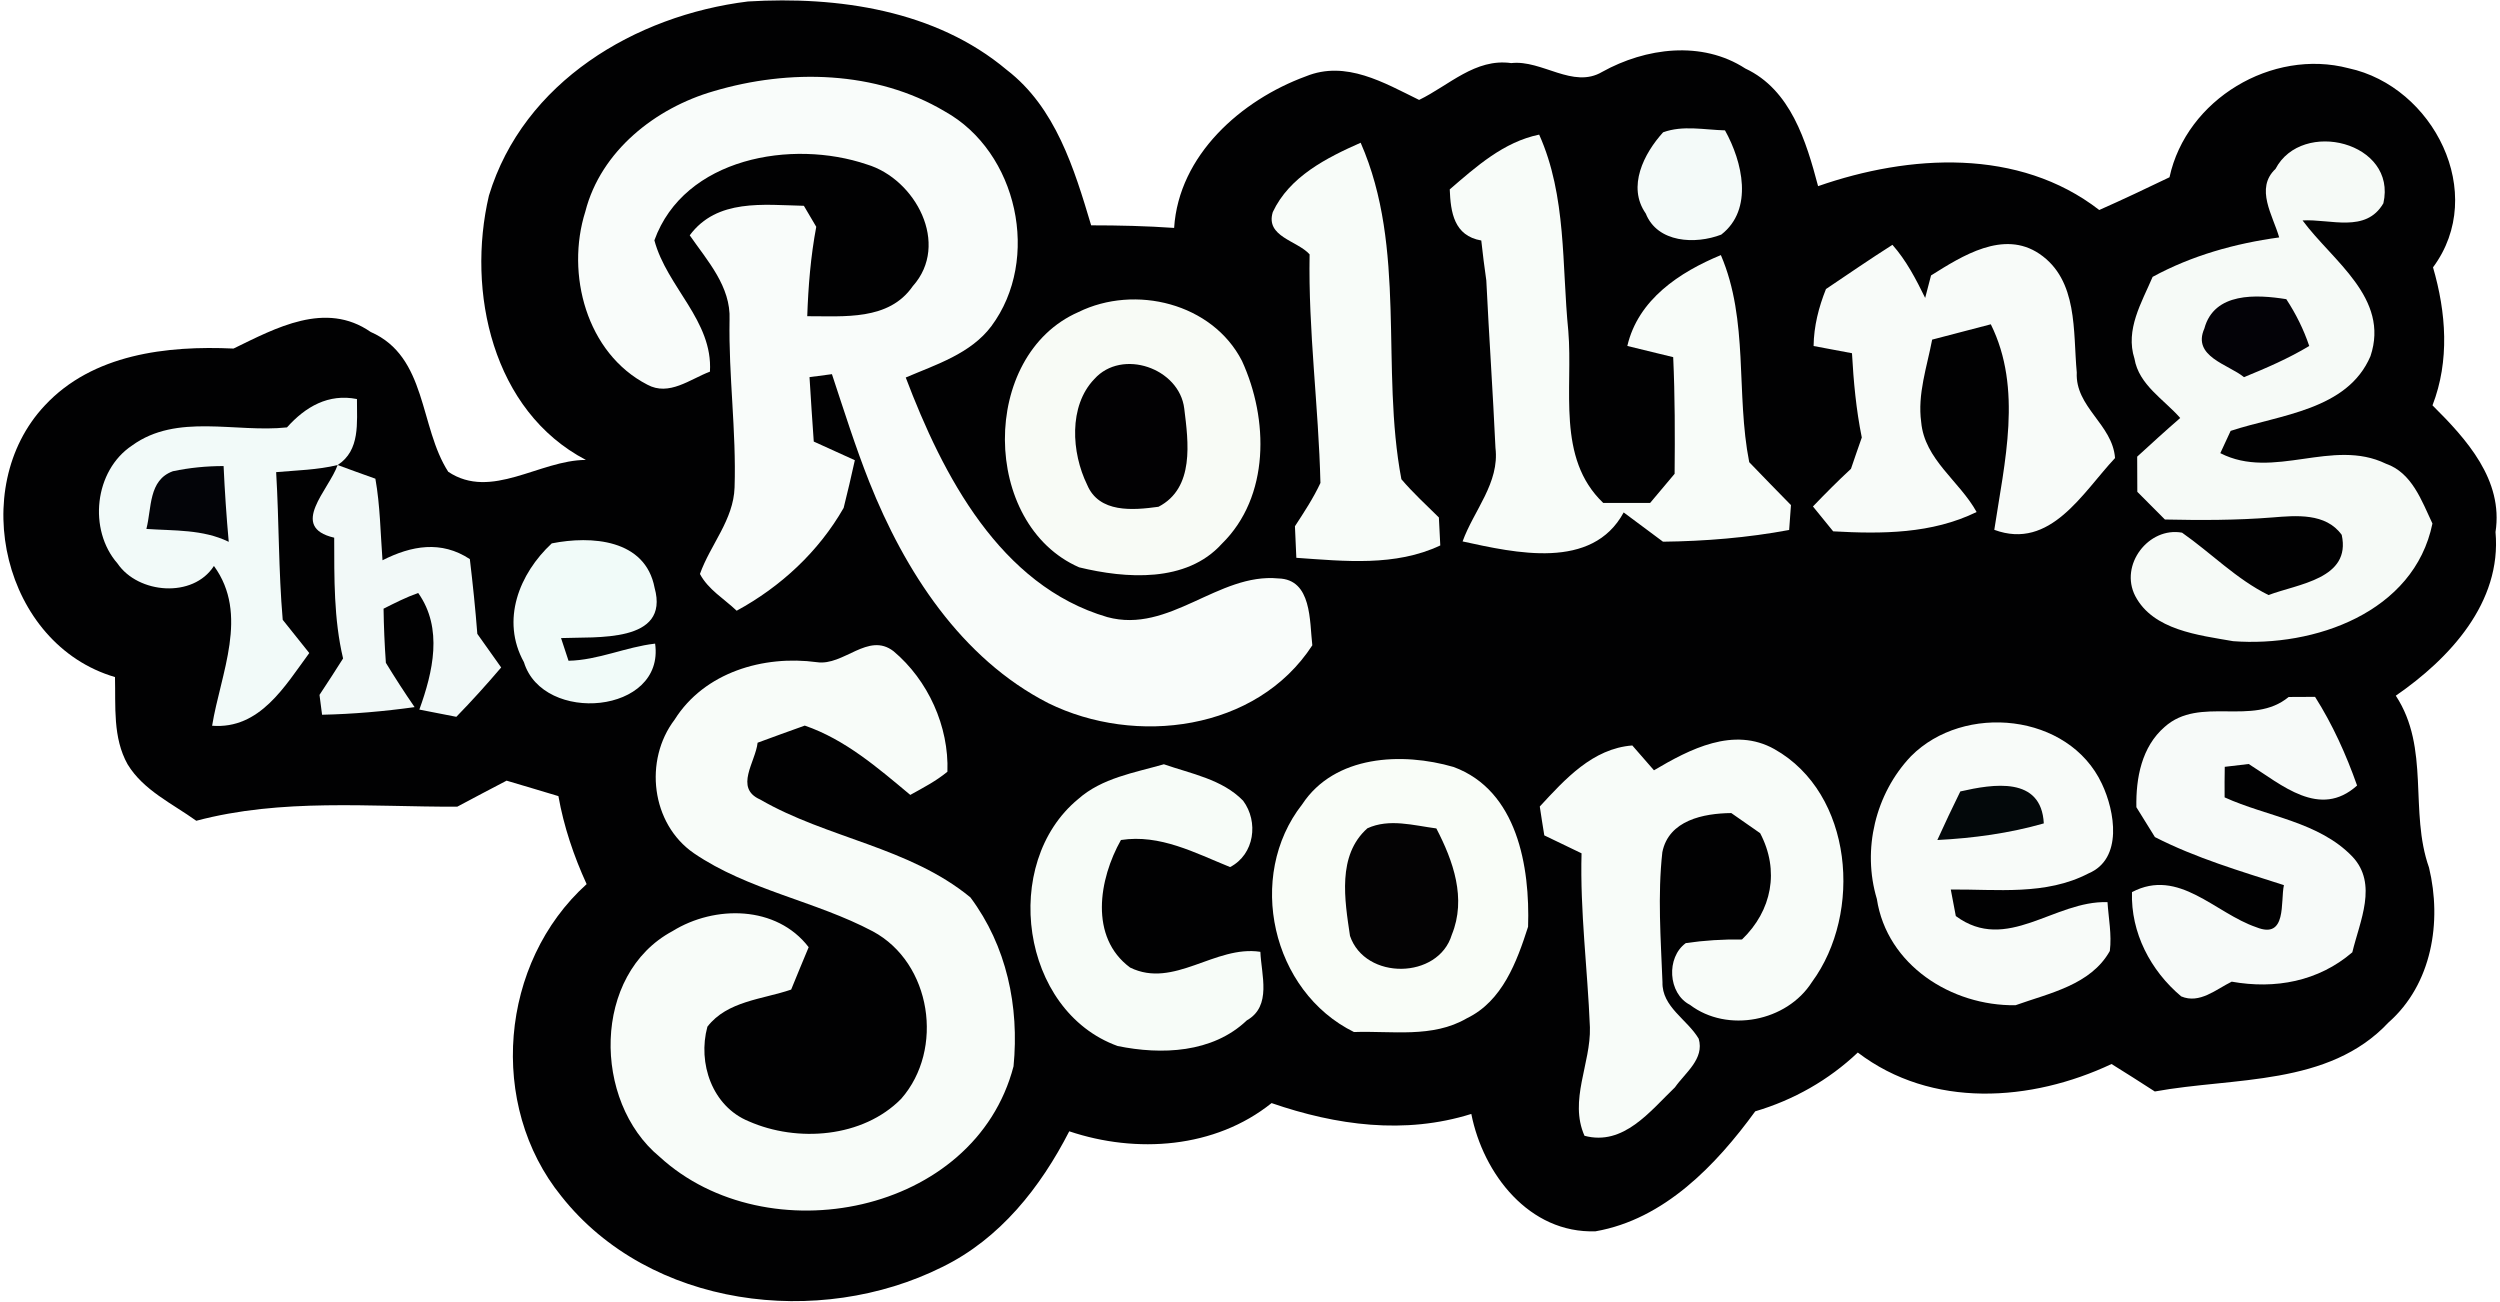
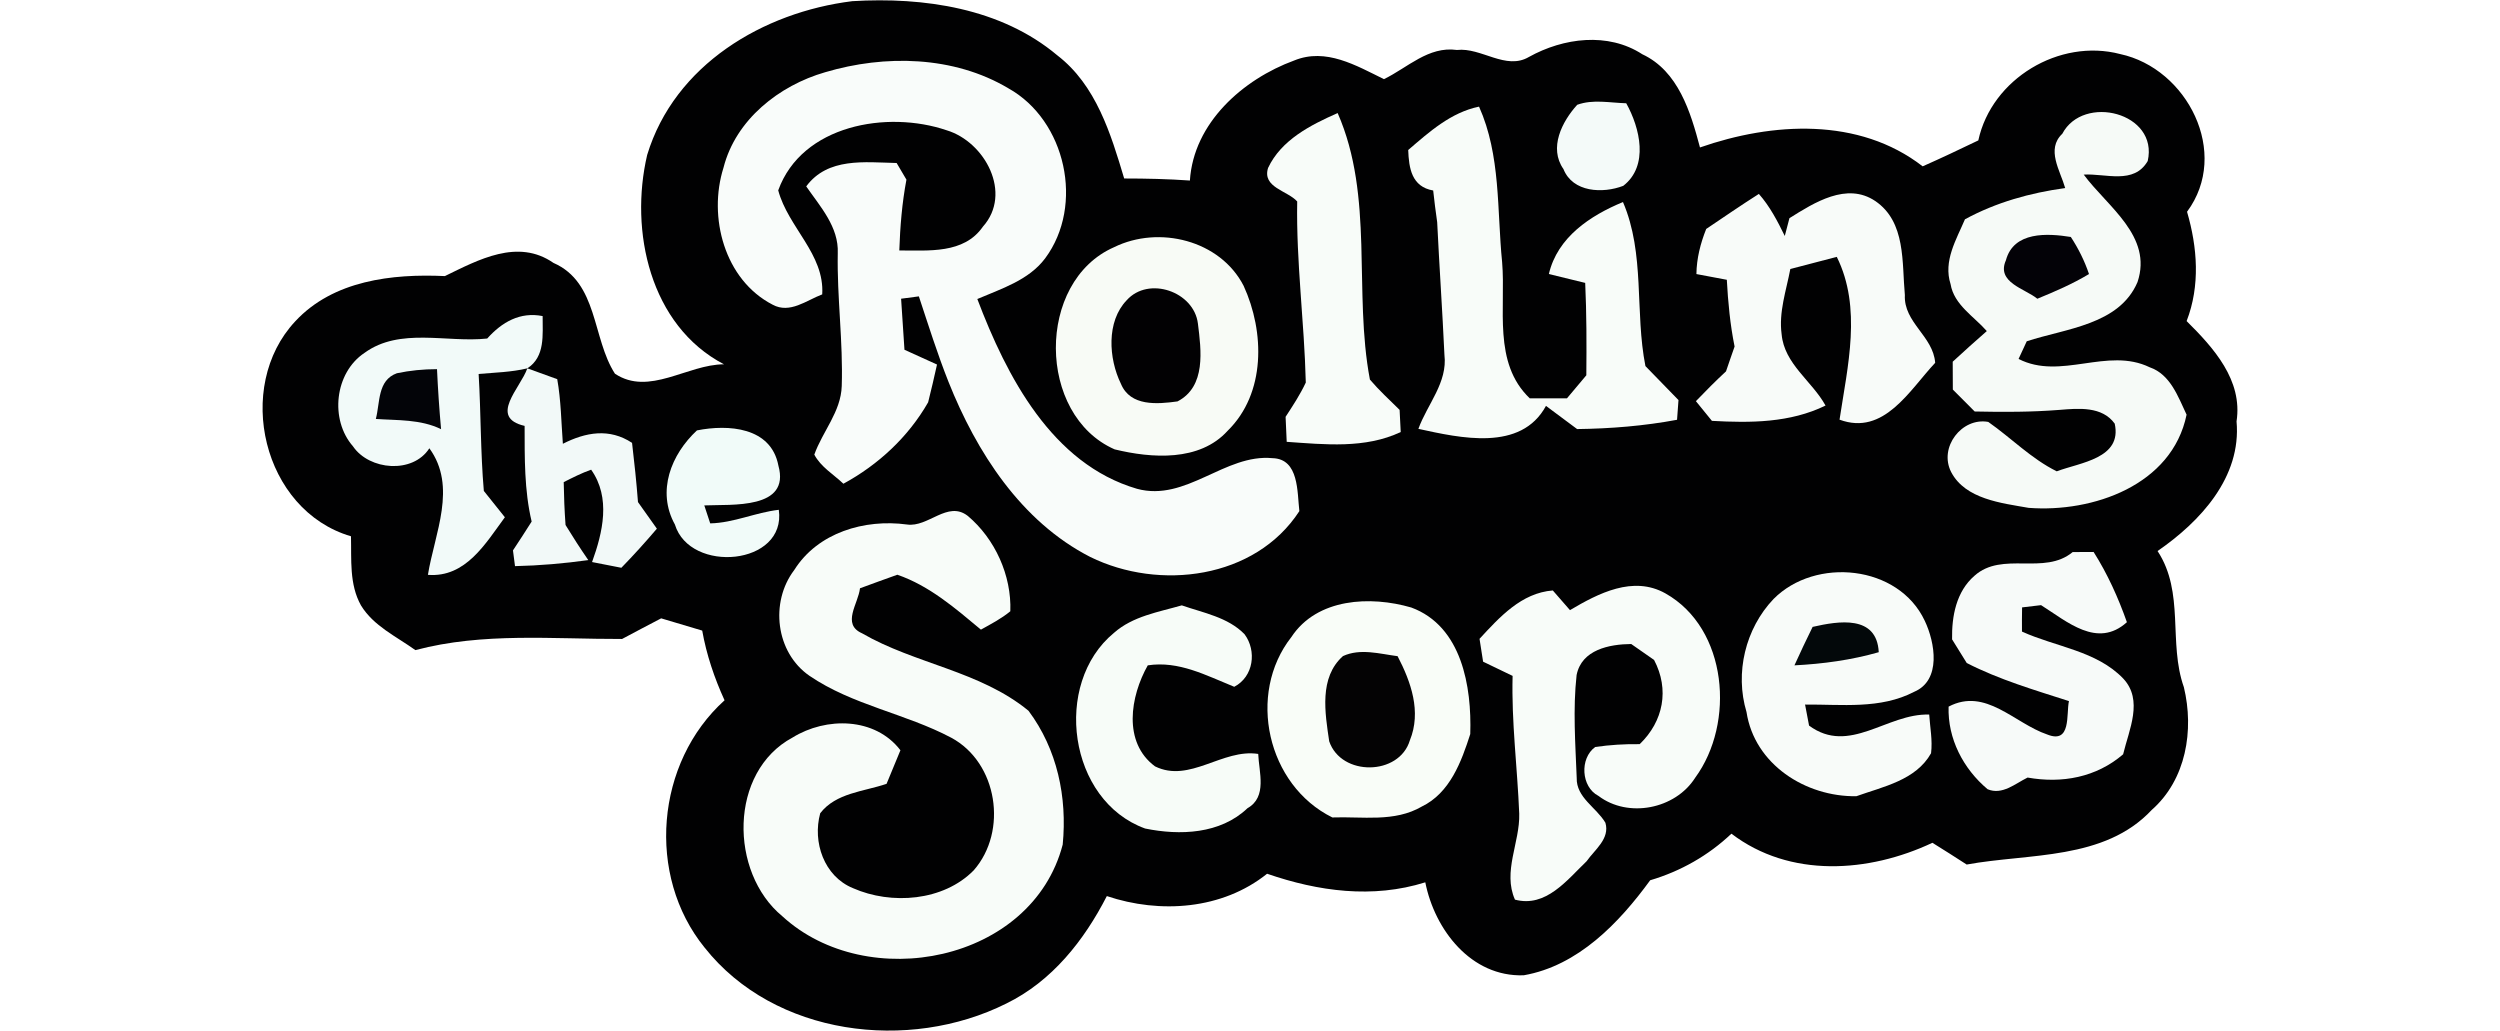
- <svg xmlns="http://www.w3.org/2000/svg" version="1.1" x="0px" y="0px" width="194px" height="101px" viewBox="-0.262 -0.031 194 101" enable-background="new -0.262 -0.031 194 101" xml:space="preserve">
+ <svg xmlns="http://www.w3.org/2000/svg" version="1.1" x="0px" y="0px" width="194px" height="80px" viewBox="-0.262 -0.031 194 101" enable-background="new -0.262 -0.031 194 101" xml:space="preserve">
  <defs>
</defs>
  <path fill="#010102" d="M37.68,15.143c2.682-8.818,11.352-13.979,20.102-15.06c6.979-0.42,14.561,0.67,20.08,5.31  c3.789,2.91,5.238,7.67,6.549,12.062c2.142,0,4.291,0.05,6.439,0.2c0.359-5.65,5.2-9.92,10.222-11.762  c3.109-1.27,6.068,0.5,8.789,1.83c2.313-1.12,4.359-3.25,7.15-2.858c2.391-0.271,4.789,2.028,7.061,0.68  c3.369-1.87,7.729-2.45,11.102-0.26c3.527,1.648,4.729,5.66,5.648,9.13c7.08-2.47,15.568-2.99,21.818,1.85  c1.83-0.81,3.641-1.67,5.451-2.54c1.311-6.05,7.959-10.02,13.898-8.46c6.568,1.41,10.818,9.7,6.551,15.45  c1.02,3.5,1.301,7.24-0.041,10.71c2.641,2.62,5.512,5.79,4.891,9.83c0.49,5.47-3.561,9.82-7.738,12.699  c2.68,4.08,1.029,8.971,2.578,13.341c1.012,4.2,0.23,9.05-3.148,12.021c-4.641,4.961-12,4.229-18.131,5.352  c-1.119-0.721-2.238-1.44-3.357-2.131c-6.24,2.938-13.951,3.479-19.691-0.892c-2.26,2.142-4.979,3.682-7.959,4.563  c-3.051,4.188-7.068,8.38-12.391,9.31c-5.141,0.182-8.721-4.449-9.641-9.108c-5.16,1.62-10.479,0.891-15.5-0.841  c-4.392,3.521-10.489,3.939-15.7,2.189c-2.229,4.35-5.369,8.34-9.852,10.529c-9.56,4.779-22.699,3.181-29.56-5.489  c-5.729-7.07-4.79-18.13,1.96-24.221c-1-2.189-1.771-4.471-2.189-6.829c-1.351-0.4-2.688-0.812-4.021-1.2  c-1.28,0.67-2.562,1.34-3.83,2.021c-6.771,0.021-13.62-0.67-20.25,1.092c-1.87-1.342-4.101-2.36-5.33-4.381  c-1.16-2.07-0.92-4.5-0.979-6.771c-8.66-2.54-11.471-14.64-5.46-21.06c3.721-4.011,9.489-4.671,14.659-4.432  c3.271-1.59,7.141-3.72,10.64-1.29c4.392,1.921,3.771,7.37,6.021,10.852c3.342,2.229,7.08-0.91,10.682-0.92  C37.95,31.864,35.93,22.594,37.68,15.143z" />
  <path fill="#F9FCFA" d="M55.117,7.045c5.859-1.74,12.592-1.61,17.939,1.57c5.649,3.14,7.479,11.47,3.609,16.67  c-1.609,2.14-4.289,2.97-6.641,3.979c2.87,7.57,7.3,16.15,15.641,18.592c4.819,1.311,8.602-3.449,13.279-3  c2.609,0.068,2.41,3.329,2.63,5.188c-4.329,6.659-13.729,7.819-20.489,4.489c-6.779-3.469-11.148-10.279-13.891-17.169  c-1.09-2.75-1.971-5.562-2.898-8.36c-0.432,0.062-1.312,0.17-1.74,0.23c0.101,1.66,0.211,3.33,0.33,5  c1.061,0.479,2.119,0.96,3.188,1.448c-0.271,1.23-0.56,2.473-0.869,3.7c-1.938,3.392-4.881,6.12-8.301,7.979  c-0.979-0.931-2.21-1.642-2.851-2.852c0.811-2.277,2.609-4.197,2.688-6.72c0.142-4.34-0.47-8.67-0.39-13.01  c0.109-2.58-1.729-4.58-3.09-6.55c2.119-2.86,5.729-2.36,8.858-2.29c0.312,0.54,0.63,1.08,0.96,1.63  c-0.431,2.29-0.619,4.608-0.699,6.938c2.851-0.01,6.33,0.36,8.188-2.33c2.92-3.26,0.21-8.318-3.56-9.448  c-5.801-1.972-14.172-0.53-16.49,5.89c0.97,3.63,4.55,6.24,4.311,10.19c-1.54,0.579-3.17,1.93-4.859,1.01  c-4.729-2.44-6.34-8.602-4.811-13.43C46.358,11.684,50.608,8.344,55.117,7.045z" />
  <path fill="#F4FAF9" d="M128.796,10.235c1.54-0.562,3.2-0.19,4.801-0.15c1.351,2.42,2.239,6.13-0.29,8.09  c-2,0.771-4.949,0.65-5.859-1.64C125.988,14.455,127.307,11.875,128.796,10.235z" />
  <path fill="#F8FCF9" d="M98.507,16.425c1.289-2.75,4.17-4.21,6.818-5.38c3.602,8.21,1.53,17.5,3.16,26.11  c0.891,1.05,1.92,1.99,2.91,2.97c0.029,0.539,0.08,1.63,0.109,2.17c-3.49,1.65-7.439,1.22-11.17,0.96  c-0.031-0.609-0.08-1.841-0.109-2.45c0.71-1.09,1.43-2.18,1.979-3.358c-0.141-5.92-0.949-11.812-0.841-17.74  C100.407,18.635,97.917,18.344,98.507,16.425z" />
  <path fill="#F8FCF9" d="M112.238,14.665c2.068-1.78,4.182-3.68,6.939-4.25c2.141,4.77,1.75,10.13,2.261,15.23  c0.38,4.5-0.94,9.868,2.71,13.35c1.21,0,2.42,0,3.641,0c0.479-0.569,1.431-1.699,1.899-2.259c0.028-3.021,0.028-6.04-0.11-9.052  c-0.89-0.22-2.67-0.648-3.56-0.868c0.84-3.61,4.06-5.73,7.26-7.052c2.181,5.08,1.148,10.75,2.2,16.07  c1.068,1.11,2.148,2.22,3.239,3.33c-0.04,0.49-0.109,1.451-0.141,1.931c-3.229,0.603-6.511,0.87-9.79,0.91  c-1.021-0.771-2.04-1.511-3.051-2.271c-2.449,4.521-8.409,3.141-12.5,2.25c0.87-2.41,2.88-4.54,2.551-7.262  c-0.199-4.329-0.5-8.658-0.71-12.988c-0.149-1.04-0.28-2.07-0.391-3.102C112.568,18.264,112.306,16.445,112.238,14.665z" />
  <path fill="#F6FAF7" d="M176.318,13.075c2.061-3.92,9.45-2.08,8.37,2.67c-1.36,2.34-4.12,1.2-6.271,1.33  c2.319,3.14,6.779,6.02,5.271,10.53c-1.79,4.198-7.03,4.54-10.852,5.8c-0.199,0.43-0.601,1.29-0.801,1.729  c4.131,2.12,8.7-1.2,12.852,0.82c2.021,0.7,2.771,2.871,3.608,4.64c-1.42,6.92-9.188,9.609-15.47,9.13c-2.67-0.47-6.2-0.85-7.59-3.5  c-1.25-2.42,1.04-5.39,3.63-4.92c2.26,1.58,4.21,3.603,6.71,4.841c2.29-0.869,6.43-1.25,5.68-4.671c-1.239-1.72-3.55-1.5-5.39-1.35  c-2.771,0.22-5.55,0.22-8.33,0.159c-0.72-0.719-1.431-1.439-2.141-2.149c-0.011-0.92-0.011-1.83-0.011-2.729  c1.102-1.01,2.21-2.021,3.34-3c-1.271-1.45-3.21-2.57-3.55-4.602c-0.729-2.26,0.562-4.358,1.409-6.35  c3.051-1.66,6.391-2.59,9.82-3.06C176.117,16.684,174.707,14.594,176.318,13.075z" />
  <path fill="#F8FBF9" d="M149.586,21.344c2.42-1.52,5.619-3.56,8.409-1.68c3.021,2.05,2.602,6.04,2.9,9.21  c-0.13,2.7,2.778,4.021,2.97,6.64c-2.51,2.67-5.01,7.182-9.37,5.57c0.79-5.24,2.21-10.95-0.27-15.95  c-1.53,0.392-3.03,0.8-4.552,1.19c-0.398,2.108-1.148,4.22-0.851,6.398c0.261,2.91,2.971,4.57,4.301,6.979  c-3.479,1.701-7.358,1.711-11.131,1.5c-0.39-0.479-1.18-1.449-1.569-1.93c0.961-1,1.932-1.979,2.95-2.921  c0.271-0.819,0.562-1.619,0.84-2.431c-0.438-2.16-0.641-4.35-0.761-6.54c-0.75-0.14-2.229-0.42-2.979-0.56  c0.02-1.54,0.398-3.011,0.96-4.42c1.71-1.15,3.409-2.32,5.159-3.432c1.079,1.222,1.818,2.65,2.539,4.12  C149.247,22.655,149.478,21.785,149.586,21.344z" />
  <path fill="#030207" d="M170.796,25.465c0.761-2.84,4.062-2.648,6.359-2.28c0.74,1.132,1.341,2.33,1.78,3.632  c-1.61,0.97-3.33,1.71-5.062,2.42C172.667,28.245,169.827,27.645,170.796,25.465z" />
  <path fill="#F8FBF6" d="M83.427,24.184c4.391-2.158,10.391-0.688,12.688,3.79c2.07,4.512,2.181,10.53-1.569,14.2  c-2.75,3.04-7.449,2.7-11.068,1.82C75.858,40.654,75.757,27.545,83.427,24.184z" />
  <path fill="#020103" d="M84.657,29.385c2.142-2.398,6.601-0.85,6.979,2.29c0.319,2.59,0.819,6.16-2,7.62  c-1.971,0.271-4.619,0.51-5.541-1.72C82.886,35.104,82.648,31.474,84.657,29.385z" />
  <path fill="#F2FAF9" d="M22.007,33.135c1.439-1.608,3.221-2.64,5.431-2.2c-0.011,1.82,0.271,3.98-1.5,5.12  c-1.57,0.38-3.181,0.41-4.771,0.552c0.229,3.818,0.18,7.648,0.51,11.459c0.681,0.85,1.37,1.711,2.061,2.579  c-1.891,2.562-3.83,5.931-7.54,5.642c0.66-4.063,2.891-8.631,0.141-12.4c-1.62,2.529-5.88,2.16-7.479-0.188  c-2.29-2.61-1.811-7.21,1.13-9.161C13.467,32.014,18.037,33.565,22.007,33.135z" />
  <path fill="#030408" d="M11.097,41.014c0.421-1.618,0.15-3.79,2.061-4.479c1.29-0.271,2.601-0.4,3.931-0.4  c0.09,1.95,0.22,3.91,0.399,5.88C15.478,41.035,13.247,41.164,11.097,41.014z" />
  <path fill="#F2F9F8" d="M25.938,36.054c0.729,0.271,2.188,0.802,2.93,1.062c0.37,2.08,0.392,4.21,0.552,6.33  c2.25-1.142,4.561-1.551,6.778-0.09c0.229,1.93,0.431,3.858,0.58,5.801c0.608,0.857,1.229,1.729,1.851,2.607  c-1.119,1.313-2.271,2.592-3.479,3.83c-0.721-0.141-2.148-0.42-2.87-0.561c1.05-2.91,1.858-6.299-0.09-9.049  c-0.931,0.329-1.812,0.777-2.688,1.219c0.021,1.391,0.078,2.801,0.18,4.201c0.709,1.16,1.449,2.31,2.229,3.438  c-2.38,0.33-4.779,0.54-7.18,0.591c-0.051-0.381-0.15-1.149-0.2-1.541c0.62-0.948,1.24-1.88,1.83-2.827  c-0.729-3.07-0.681-6.24-0.689-9.371C22.108,40.865,25.268,37.984,25.938,36.054z" />
  <path fill="#F1FBF9" d="M42.556,42.135c3.062-0.607,7.262-0.34,7.979,3.45c1.2,4.319-4.56,3.78-7.26,3.899  c0.142,0.438,0.431,1.318,0.58,1.76c2.312-0.049,4.438-1.069,6.72-1.33c0.771,5.461-8.699,6.291-10.18,1.441  C38.587,48.094,40.028,44.484,42.556,42.135z" />
  <path fill="#F8FCF9" d="M63.126,51.354c2.09,0.31,3.979-2.37,5.949-0.852c2.682,2.25,4.311,5.84,4.182,9.352  c-0.881,0.729-1.892,1.25-2.881,1.8c-2.521-2.102-5.051-4.3-8.188-5.379c-1.222,0.438-2.45,0.879-3.66,1.329  c-0.16,1.5-1.83,3.511,0.2,4.408c5.199,3.012,11.55,3.682,16.311,7.592c2.819,3.771,3.801,8.47,3.35,13.108  c-3,11.53-19.148,14.66-27.469,7.021c-5.201-4.29-5.25-14.16,1.01-17.512c3.279-2.028,8.07-2,10.561,1.25  c-0.46,1.092-0.908,2.19-1.359,3.29c-2.229,0.762-4.959,0.88-6.5,2.88c-0.771,2.82,0.371,6.183,3.211,7.342  c3.76,1.658,8.858,1.278,11.83-1.75c3.358-3.83,2.351-10.54-2.201-12.989c-4.469-2.37-9.68-3.19-13.898-6.07  c-3.311-2.29-3.88-7.21-1.488-10.357C54.398,52.135,58.988,50.795,63.126,51.354z" />
  <path fill="#F7FAF9" d="M167.717,56.375c2.729-2.438,6.829,0,9.619-2.32c0.511,0,1.54-0.01,2.051-0.01  c1.358,2.142,2.409,4.47,3.261,6.88c-2.9,2.61-5.852-0.06-8.41-1.67c-0.46,0.062-1.399,0.159-1.859,0.22  c-0.011,0.78-0.021,1.57-0.011,2.37c3.29,1.5,7.312,1.88,9.92,4.602c1.99,2.12,0.57,5-0.01,7.421c-2.63,2.26-5.99,2.88-9.359,2.278  c-1.21,0.591-2.489,1.75-3.921,1.142c-2.38-2-3.92-4.95-3.818-8.091c3.63-1.909,6.431,1.631,9.659,2.729  c2.381,0.96,1.852-1.989,2.131-3.271c-3.392-1.09-6.83-2.102-10.011-3.729c-0.359-0.58-1.08-1.739-1.438-2.318  C165.478,60.344,165.927,57.925,167.717,56.375z" />
  <path fill="#F8FCF9" d="M128.086,59.744c2.771-1.64,6.182-3.42,9.352-1.64c6.108,3.438,6.85,12.71,2.909,18.068  c-1.949,3.07-6.562,3.979-9.471,1.771c-1.71-0.88-1.851-3.682-0.319-4.79c1.431-0.21,2.891-0.3,4.359-0.279  c2.33-2.24,2.931-5.36,1.409-8.25c-0.56-0.391-1.68-1.17-2.239-1.561c-2.141,0.021-4.858,0.55-5.351,3.04  c-0.37,3.34-0.12,6.721,0.011,10.079c-0.051,1.931,1.92,2.881,2.811,4.392c0.461,1.567-1.051,2.64-1.841,3.77  c-1.931,1.852-3.988,4.57-7.021,3.762c-1.22-2.75,0.5-5.609,0.42-8.42c-0.181-4.512-0.771-8.99-0.649-13.5  c-0.971-0.472-1.938-0.932-2.891-1.392c-0.09-0.561-0.271-1.681-0.35-2.24c1.959-2.118,4.1-4.5,7.18-4.737  C126.827,58.295,127.667,59.264,128.086,59.744z" />
  <path fill="#F8FBF9" d="M148.028,58.654c4.101-4.142,12.25-3.352,14.819,2.141c1.011,2.13,1.641,5.82-1.04,6.95  c-3.319,1.729-7.109,1.22-10.689,1.25c0.091,0.51,0.29,1.55,0.391,2.06c3.95,2.92,7.642-1.22,11.771-1.08  c0.08,1.25,0.34,2.521,0.181,3.79c-1.479,2.643-4.699,3.271-7.319,4.21c-4.971,0.07-9.979-3.118-10.761-8.25  C144.228,65.893,145.268,61.554,148.028,58.654z" />
  <path fill="#F9FDF8" d="M100.788,62.385c2.521-3.83,7.761-4.061,11.75-2.898c4.96,1.83,5.931,7.761,5.779,12.398  c-0.87,2.71-1.99,5.771-4.75,7.102c-2.67,1.561-5.83,0.96-8.761,1.068C98.417,76.904,96.407,67.965,100.788,62.385z" />
  <path fill="#F7FCF8" d="M83.407,61.974c1.851-1.64,4.36-2.038,6.649-2.698c2.109,0.738,4.529,1.16,6.149,2.83  c1.21,1.63,0.89,4.158-1.011,5.148c-2.729-1.101-5.43-2.568-8.471-2.101c-1.709,3.03-2.471,7.54,0.711,9.898  c3.398,1.67,6.6-1.76,10.109-1.22c0.068,1.779,0.909,4.21-1.052,5.319c-2.659,2.54-6.63,2.688-10.028,1.989  C78.938,78.415,77.367,66.955,83.407,61.974z" />
  <path fill="#03080A" d="M151.858,61.385c2.55-0.58,6.29-1.198,6.479,2.48c-2.688,0.77-5.471,1.147-8.261,1.289  C150.648,63.885,151.247,62.635,151.858,61.385z" />
  <path fill="#040304" d="M105.847,64.245c1.699-0.78,3.58-0.221,5.351,0.01c1.312,2.521,2.351,5.439,1.2,8.25  c-1.04,3.47-6.721,3.55-7.9,0.09C104.087,69.814,103.488,66.344,105.847,64.245z" />
</svg>
